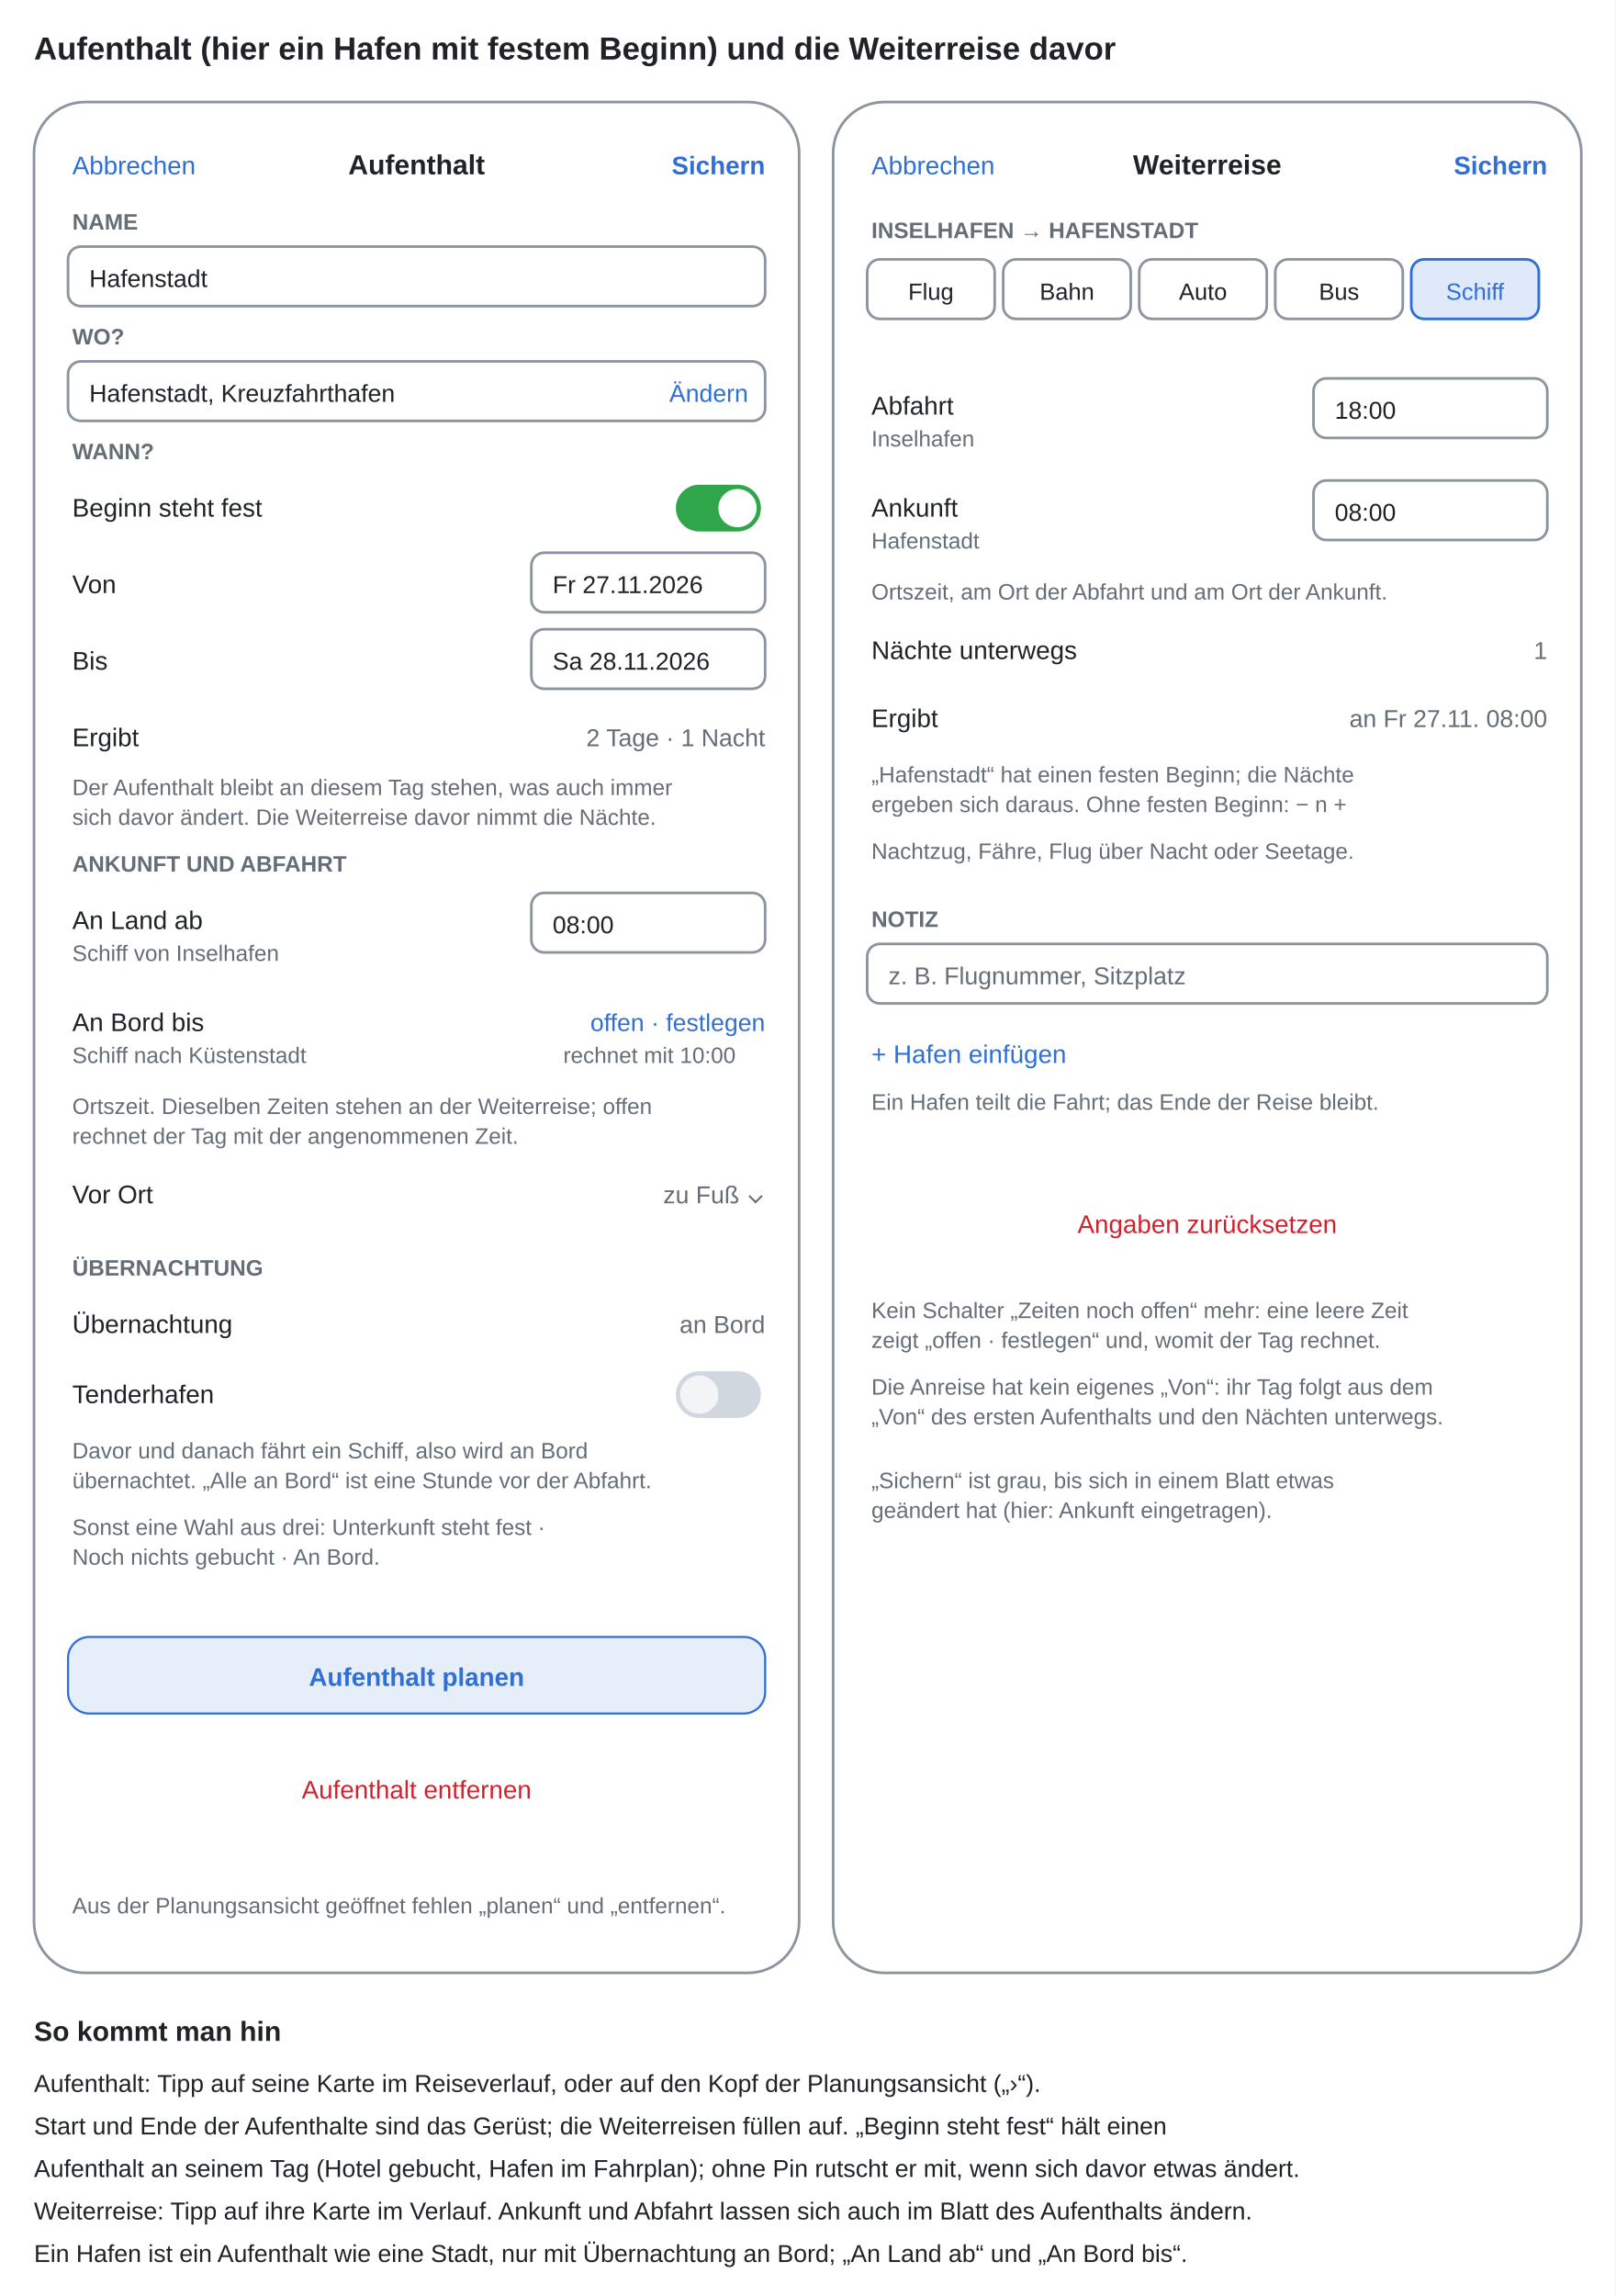
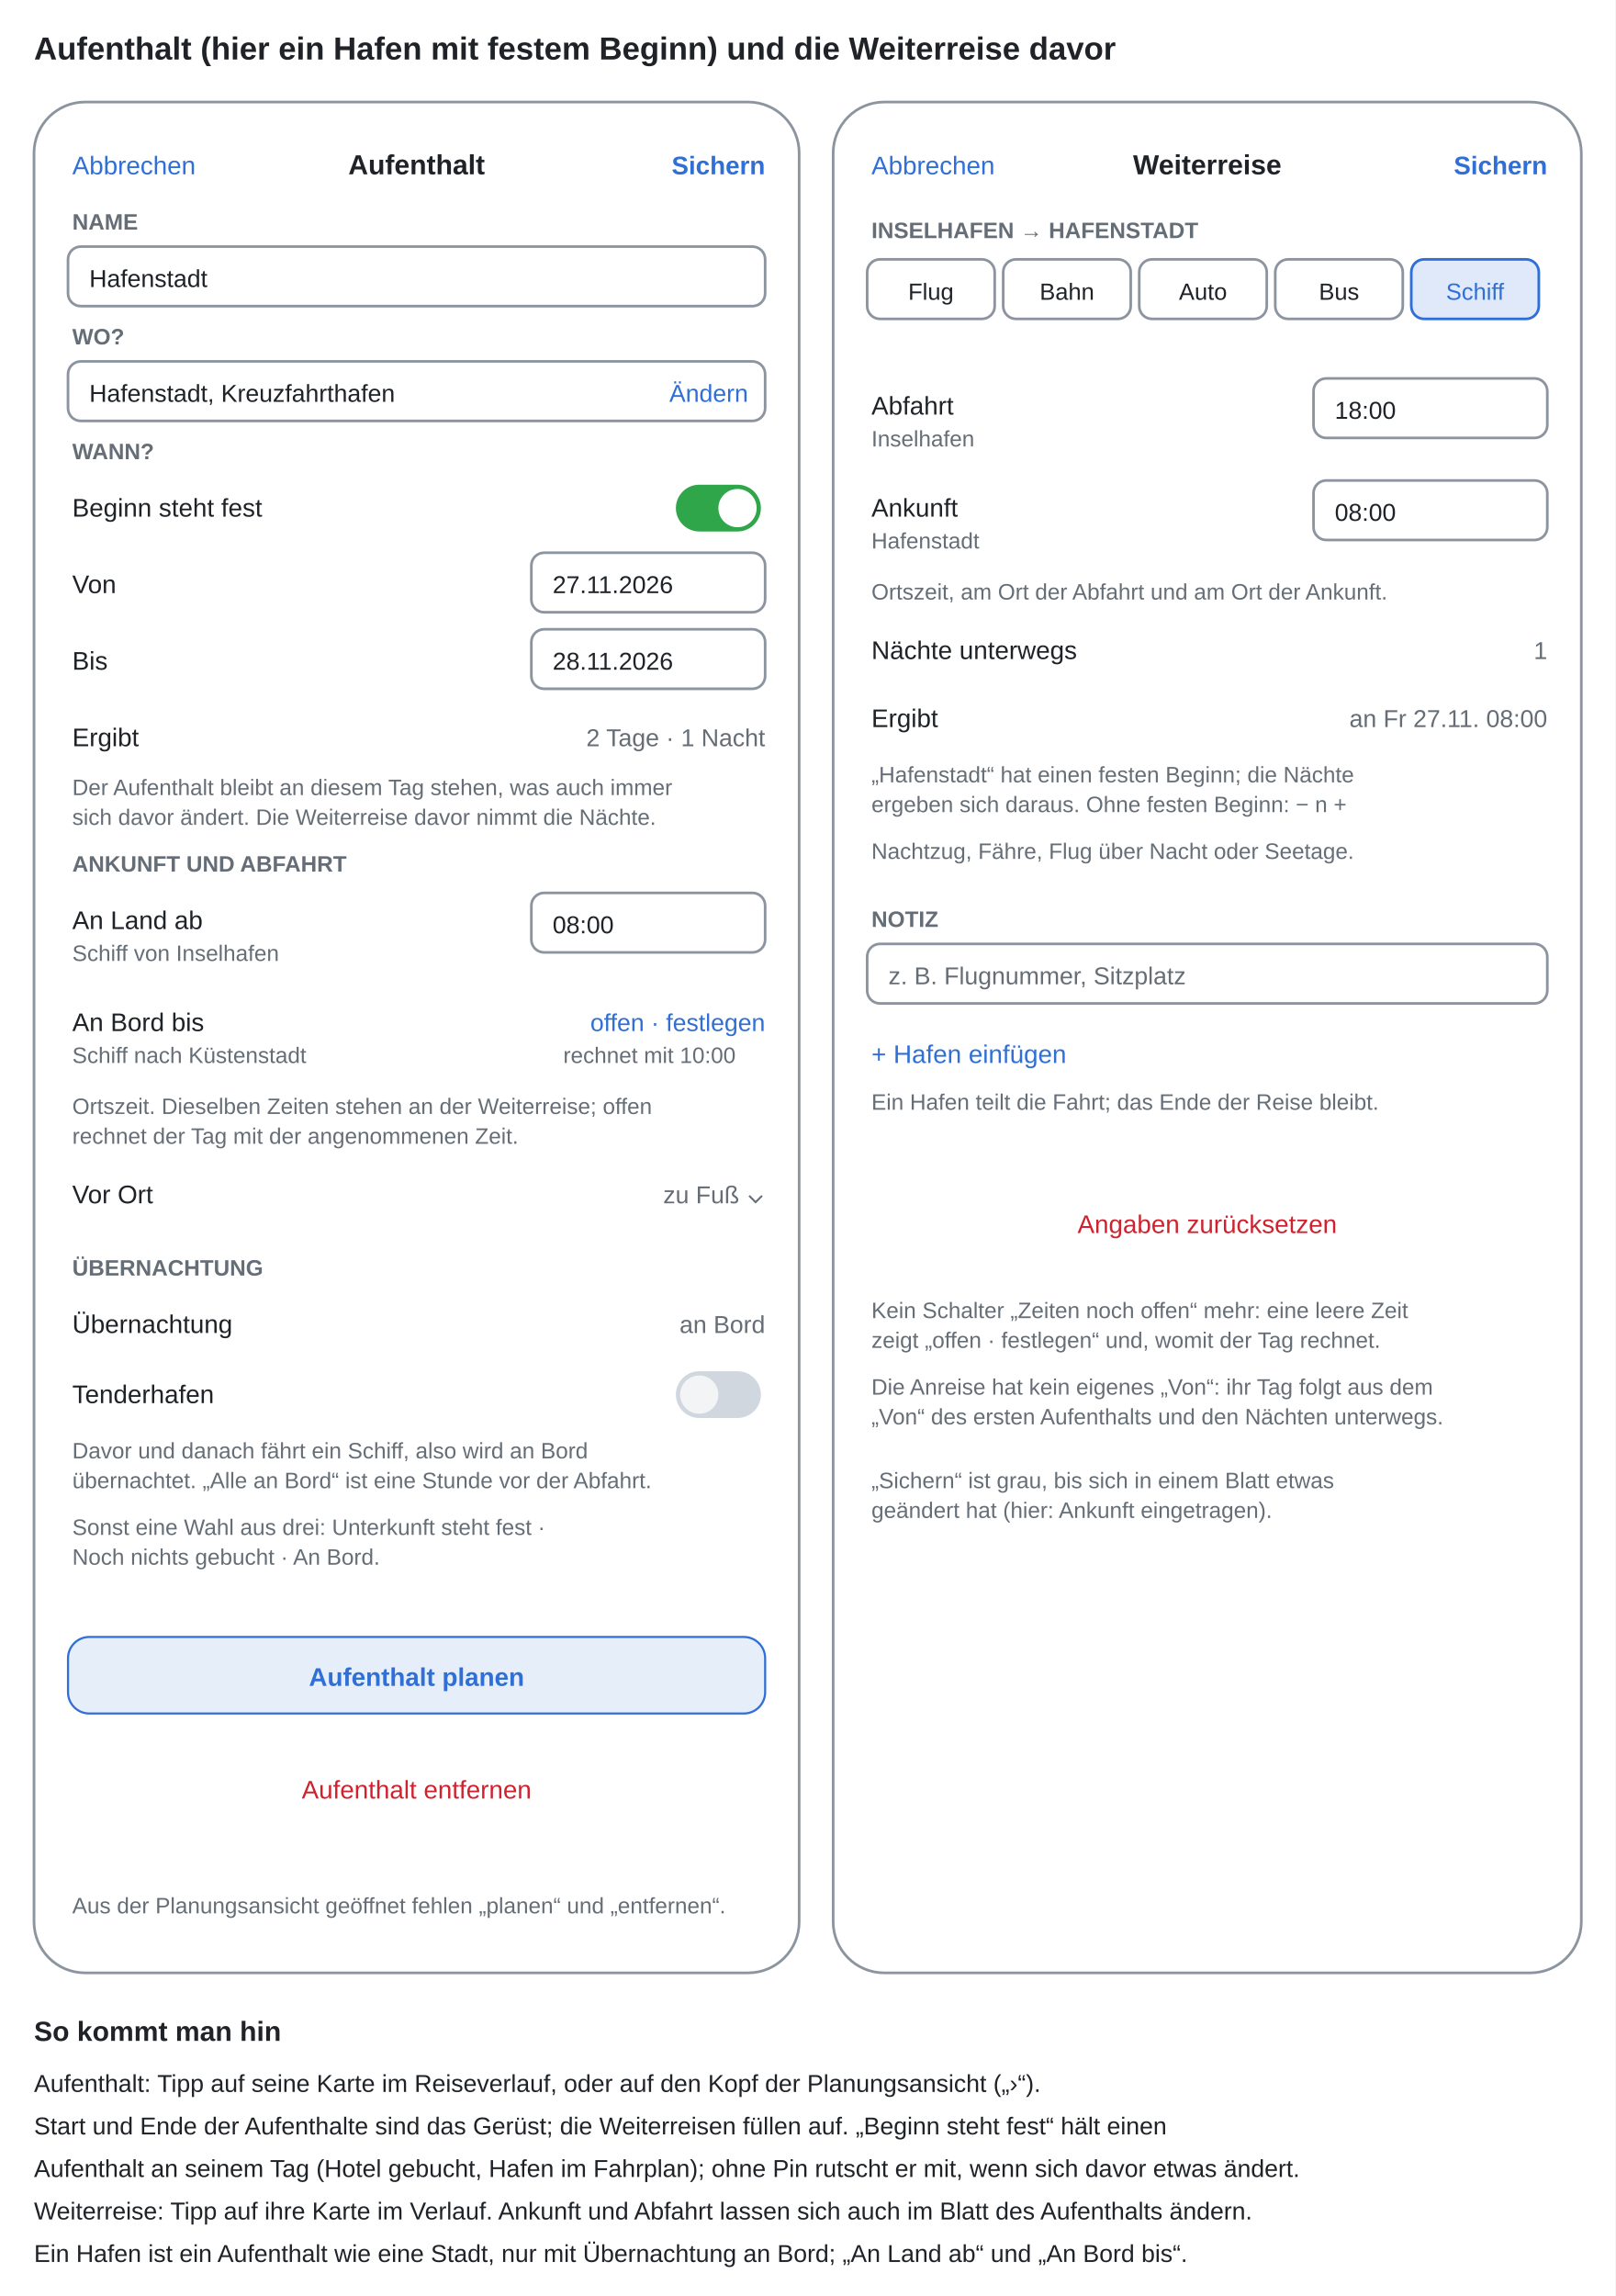
<svg xmlns="http://www.w3.org/2000/svg" width="760" height="1080" font-family="-apple-system, 'Helvetica Neue', Arial, sans-serif" viewBox="0 0 760 1080" role="img" aria-label="Das Blatt eines Aufenthalts trägt Von und Bis mit festem Beginn; das Blatt einer Weiterreise füllt die Zeit dazwischen" font-size="13">
  <rect width="100%" height="100%" fill="#ffffff" />
  <rect x="16" y="48" width="360" height="880" rx="24" fill="none" stroke="#8c959f" stroke-width="1.25" />
  <text x="34" y="82" font-size="12" fill="#2f6fd6">Abbrechen</text>
  <text x="196.0" y="82" font-size="13" font-weight="600" text-anchor="middle" fill="#1f2328">Aufenthalt</text>
  <text x="360" y="82" font-size="12" font-weight="600" text-anchor="end" fill="#2f6fd6">Sichern</text>
  <text x="34" y="108" font-size="10.5" font-weight="600" fill="#656d76">NAME</text>
  <rect x="32" y="116" width="328" height="28" rx="6" fill="none" stroke="#8c959f" stroke-width="1.25" />
  <text x="42" y="135" font-size="11.5" fill="#1f2328">Hafenstadt</text>
  <text x="34" y="162" font-size="10.5" font-weight="600" fill="#656d76">WO?</text>
  <rect x="32" y="170" width="328" height="28" rx="6" fill="none" stroke="#8c959f" stroke-width="1.25" />
  <text x="42" y="189" font-size="11.5" fill="#1f2328">Hafenstadt, Kreuzfahrthafen</text>
  <text x="352" y="189" font-size="11.5" text-anchor="end" fill="#2f6fd6">Ändern</text>
  <text x="34" y="216" font-size="10.5" font-weight="600" fill="#656d76">WANN?</text>
  <text x="34" y="243" font-size="12" fill="#1f2328">Beginn steht fest</text>
  <rect x="318" y="228" width="40" height="22" rx="11" fill="#2fa64a" />
  <circle cx="347" cy="239" r="9" fill="#ffffff" />
  <text x="34" y="279" font-size="12" fill="#1f2328">Von</text>
  <rect x="250" y="260" width="110" height="28" rx="6" fill="none" stroke="#8c959f" stroke-width="1.25" />
-   <text x="260" y="279" font-size="11.5" fill="#1f2328">Fr 27.11.2026</text>
+   <text x="260" y="279" font-size="11.5" fill="#1f2328">27.11.2026</text>
  <text x="34" y="315" font-size="12" fill="#1f2328">Bis</text>
  <rect x="250" y="296" width="110" height="28" rx="6" fill="none" stroke="#8c959f" stroke-width="1.25" />
-   <text x="260" y="315" font-size="11.5" fill="#1f2328">Sa 28.11.2026</text>
+   <text x="260" y="315" font-size="11.5" fill="#1f2328">28.11.2026</text>
  <text x="34" y="351" font-size="12" fill="#1f2328">Ergibt</text>
  <text x="360" y="351" font-size="11.5" text-anchor="end" fill="#656d76">2 Tage · 1 Nacht</text>
  <text x="34" y="374" font-size="10.5" fill="#656d76">Der Aufenthalt bleibt an diesem Tag stehen, was auch immer</text>
  <text x="34" y="388" font-size="10.5" fill="#656d76">sich davor ändert. Die Weiterreise davor nimmt die Nächte.</text>
  <text x="34" y="410" font-size="10.5" font-weight="600" fill="#656d76">ANKUNFT UND ABFAHRT</text>
  <text x="34" y="437" font-size="12" fill="#1f2328">An Land ab</text>
  <text x="34" y="452" font-size="10.5" fill="#656d76">Schiff von Inselhafen</text>
  <rect x="250" y="420" width="110" height="28" rx="6" fill="none" stroke="#8c959f" stroke-width="1.25" />
  <text x="260" y="439" font-size="11.5" fill="#1f2328">08:00</text>
  <text x="34" y="485" font-size="12" fill="#1f2328">An Bord bis</text>
  <text x="34" y="500" font-size="10.5" fill="#656d76">Schiff nach Küstenstadt</text>
  <text x="360" y="485" font-size="11.5" text-anchor="end" fill="#2f6fd6">offen · festlegen</text>
  <text x="265" y="500" font-size="10.5" fill="#656d76">rechnet mit 10:00</text>
  <text x="34" y="524" font-size="10.5" fill="#656d76">Ortszeit. Dieselben Zeiten stehen an der Weiterreise; offen</text>
  <text x="34" y="538" font-size="10.5" fill="#656d76">rechnet der Tag mit der angenommenen Zeit.</text>
  <text x="34" y="566" font-size="12" fill="#1f2328">Vor Ort</text>
  <text x="360" y="566" font-size="11.5" text-anchor="end" fill="#656d76">zu Fuß  ⌄</text>
  <text x="34" y="600" font-size="10.5" font-weight="600" fill="#656d76">ÜBERNACHTUNG</text>
  <text x="34" y="627" font-size="12" fill="#1f2328">Übernachtung</text>
  <text x="360" y="627" font-size="11.5" text-anchor="end" fill="#656d76">an Bord</text>
  <text x="34" y="660" font-size="12" fill="#1f2328">Tenderhafen</text>
  <rect x="318" y="645" width="40" height="22" rx="11" fill="#d0d7de" />
  <circle cx="329" cy="656" r="9" fill="#f3f4f6" />
  <text x="34" y="686" font-size="10.5" fill="#656d76">Davor und danach fährt ein Schiff, also wird an Bord</text>
  <text x="34" y="700" font-size="10.5" fill="#656d76">übernachtet. „Alle an Bord“ ist eine Stunde vor der Abfahrt.</text>
  <text x="34" y="722" font-size="10.5" fill="#656d76">Sonst eine Wahl aus drei: Unterkunft steht fest ·</text>
  <text x="34" y="736" font-size="10.5" fill="#656d76">Noch nichts gebucht · An Bord.</text>
  <rect x="32" y="770" width="328" height="36" rx="10" fill="#2f6fd6" fill-opacity="0.12" stroke="#2f6fd6" />
  <text x="196.0" y="793" font-size="12" font-weight="600" text-anchor="middle" fill="#2f6fd6">Aufenthalt planen</text>
  <text x="196.0" y="846" font-size="12" text-anchor="middle" fill="#cf222e">Aufenthalt entfernen</text>
  <text x="34" y="900" font-size="10.5" fill="#656d76">Aus der Planungsansicht geöffnet fehlen „planen“ und „entfernen“.</text>
  <rect x="392" y="48" width="352" height="880" rx="24" fill="none" stroke="#8c959f" stroke-width="1.25" />
  <text x="410" y="82" font-size="12" fill="#2f6fd6">Abbrechen</text>
  <text x="568.0" y="82" font-size="13" font-weight="600" text-anchor="middle" fill="#1f2328">Weiterreise</text>
  <text x="728" y="82" font-size="12" font-weight="600" text-anchor="end" fill="#2f6fd6">Sichern</text>
  <text x="410" y="112" font-size="10.5" font-weight="600" fill="#656d76">INSELHAFEN → HAFENSTADT</text>
  <rect x="408" y="122" width="60" height="28" rx="6" fill="none" stroke="#8c959f" stroke-width="1.25" />
  <text x="438" y="141" font-size="11" text-anchor="middle" fill="#1f2328">Flug</text>
  <rect x="472" y="122" width="60" height="28" rx="6" fill="none" stroke="#8c959f" stroke-width="1.25" />
  <text x="502" y="141" font-size="11" text-anchor="middle" fill="#1f2328">Bahn</text>
  <rect x="536" y="122" width="60" height="28" rx="6" fill="none" stroke="#8c959f" stroke-width="1.25" />
  <text x="566" y="141" font-size="11" text-anchor="middle" fill="#1f2328">Auto</text>
  <rect x="600" y="122" width="60" height="28" rx="6" fill="none" stroke="#8c959f" stroke-width="1.25" />
  <text x="630" y="141" font-size="11" text-anchor="middle" fill="#1f2328">Bus</text>
  <rect x="664" y="122" width="60" height="28" rx="6" fill="#2f6fd6" fill-opacity="0.15" stroke="#2f6fd6" stroke-width="1.25" />
  <text x="694" y="141" font-size="11" text-anchor="middle" fill="#2f6fd6">Schiff</text>
  <text x="410" y="195" font-size="12" fill="#1f2328">Abfahrt</text>
  <text x="410" y="210" font-size="10.5" fill="#656d76">Inselhafen</text>
  <rect x="618" y="178" width="110" height="28" rx="6" fill="none" stroke="#8c959f" stroke-width="1.25" />
  <text x="628" y="197" font-size="11.5" fill="#1f2328">18:00</text>
  <text x="410" y="243" font-size="12" fill="#1f2328">Ankunft</text>
  <text x="410" y="258" font-size="10.5" fill="#656d76">Hafenstadt</text>
  <rect x="618" y="226" width="110" height="28" rx="6" fill="none" stroke="#8c959f" stroke-width="1.25" />
  <text x="628" y="245" font-size="11.5" fill="#1f2328">08:00</text>
  <text x="410" y="282" font-size="10.5" fill="#656d76">Ortszeit, am Ort der Abfahrt und am Ort der Ankunft.</text>
  <text x="410" y="310" font-size="12" fill="#1f2328">Nächte unterwegs</text>
  <text x="728" y="310" font-size="11.5" text-anchor="end" fill="#656d76">1</text>
  <text x="410" y="342" font-size="12" fill="#1f2328">Ergibt</text>
  <text x="728" y="342" font-size="11.5" text-anchor="end" fill="#656d76">an Fr 27.11. 08:00</text>
  <text x="410" y="368" font-size="10.5" fill="#656d76">„Hafenstadt“ hat einen festen Beginn; die Nächte</text>
  <text x="410" y="382" font-size="10.5" fill="#656d76">ergeben sich daraus. Ohne festen Beginn: −  n  +</text>
  <text x="410" y="404" font-size="10.5" fill="#656d76">Nachtzug, Fähre, Flug über Nacht oder Seetage.</text>
  <text x="410" y="436" font-size="10.5" font-weight="600" fill="#656d76">NOTIZ</text>
  <rect x="408" y="444" width="320" height="28" rx="6" fill="none" stroke="#8c959f" stroke-width="1.25" />
  <text x="418" y="463" font-size="11.5" fill="#656d76">z. B. Flugnummer, Sitzplatz</text>
  <text x="410" y="500" font-size="12" fill="#2f6fd6">+ Hafen einfügen</text>
  <text x="410" y="522" font-size="10.5" fill="#656d76">Ein Hafen teilt die Fahrt; das Ende der Reise bleibt.</text>
  <text x="568.0" y="580" font-size="12" text-anchor="middle" fill="#cf222e">Angaben zurücksetzen</text>
  <text x="410" y="620" font-size="10.5" fill="#656d76">Kein Schalter „Zeiten noch offen“ mehr: eine leere Zeit</text>
  <text x="410" y="634" font-size="10.5" fill="#656d76">zeigt „offen · festlegen“ und, womit der Tag rechnet.</text>
  <text x="410" y="656" font-size="10.5" fill="#656d76">Die Anreise hat kein eigenes „Von“: ihr Tag folgt aus dem</text>
  <text x="410" y="670" font-size="10.5" fill="#656d76">„Von“ des ersten Aufenthalts und den Nächten unterwegs.</text>
  <text x="410" y="700" font-size="10.5" fill="#656d76">„Sichern“ ist grau, bis sich in einem Blatt etwas</text>
  <text x="410" y="714" font-size="10.5" fill="#656d76">geändert hat (hier: Ankunft eingetragen).</text>
  <text x="16" y="960" font-size="13" font-weight="600" fill="#1f2328">So kommt man hin</text>
  <text x="16" y="984" font-size="11.5" fill="#1f2328">Aufenthalt: Tipp auf seine Karte im Reiseverlauf, oder auf den Kopf der Planungsansicht („›“).</text>
  <text x="16" y="1004" font-size="11.5" fill="#1f2328">Start und Ende der Aufenthalte sind das Gerüst; die Weiterreisen füllen auf. „Beginn steht fest“ hält einen</text>
  <text x="16" y="1024" font-size="11.5" fill="#1f2328">Aufenthalt an seinem Tag (Hotel gebucht, Hafen im Fahrplan); ohne Pin rutscht er mit, wenn sich davor etwas ändert.</text>
  <text x="16" y="1044" font-size="11.5" fill="#1f2328">Weiterreise: Tipp auf ihre Karte im Verlauf. Ankunft und Abfahrt lassen sich auch im Blatt des Aufenthalts ändern.</text>
  <text x="16" y="1064" font-size="11.5" fill="#1f2328">Ein Hafen ist ein Aufenthalt wie eine Stadt, nur mit Übernachtung an Bord; „An Land ab“ und „An Bord bis“.</text>
  <text x="16" y="28" font-size="15" font-weight="600" fill="#1f2328">Aufenthalt (hier ein Hafen mit festem Beginn) und die Weiterreise davor</text>
</svg>
